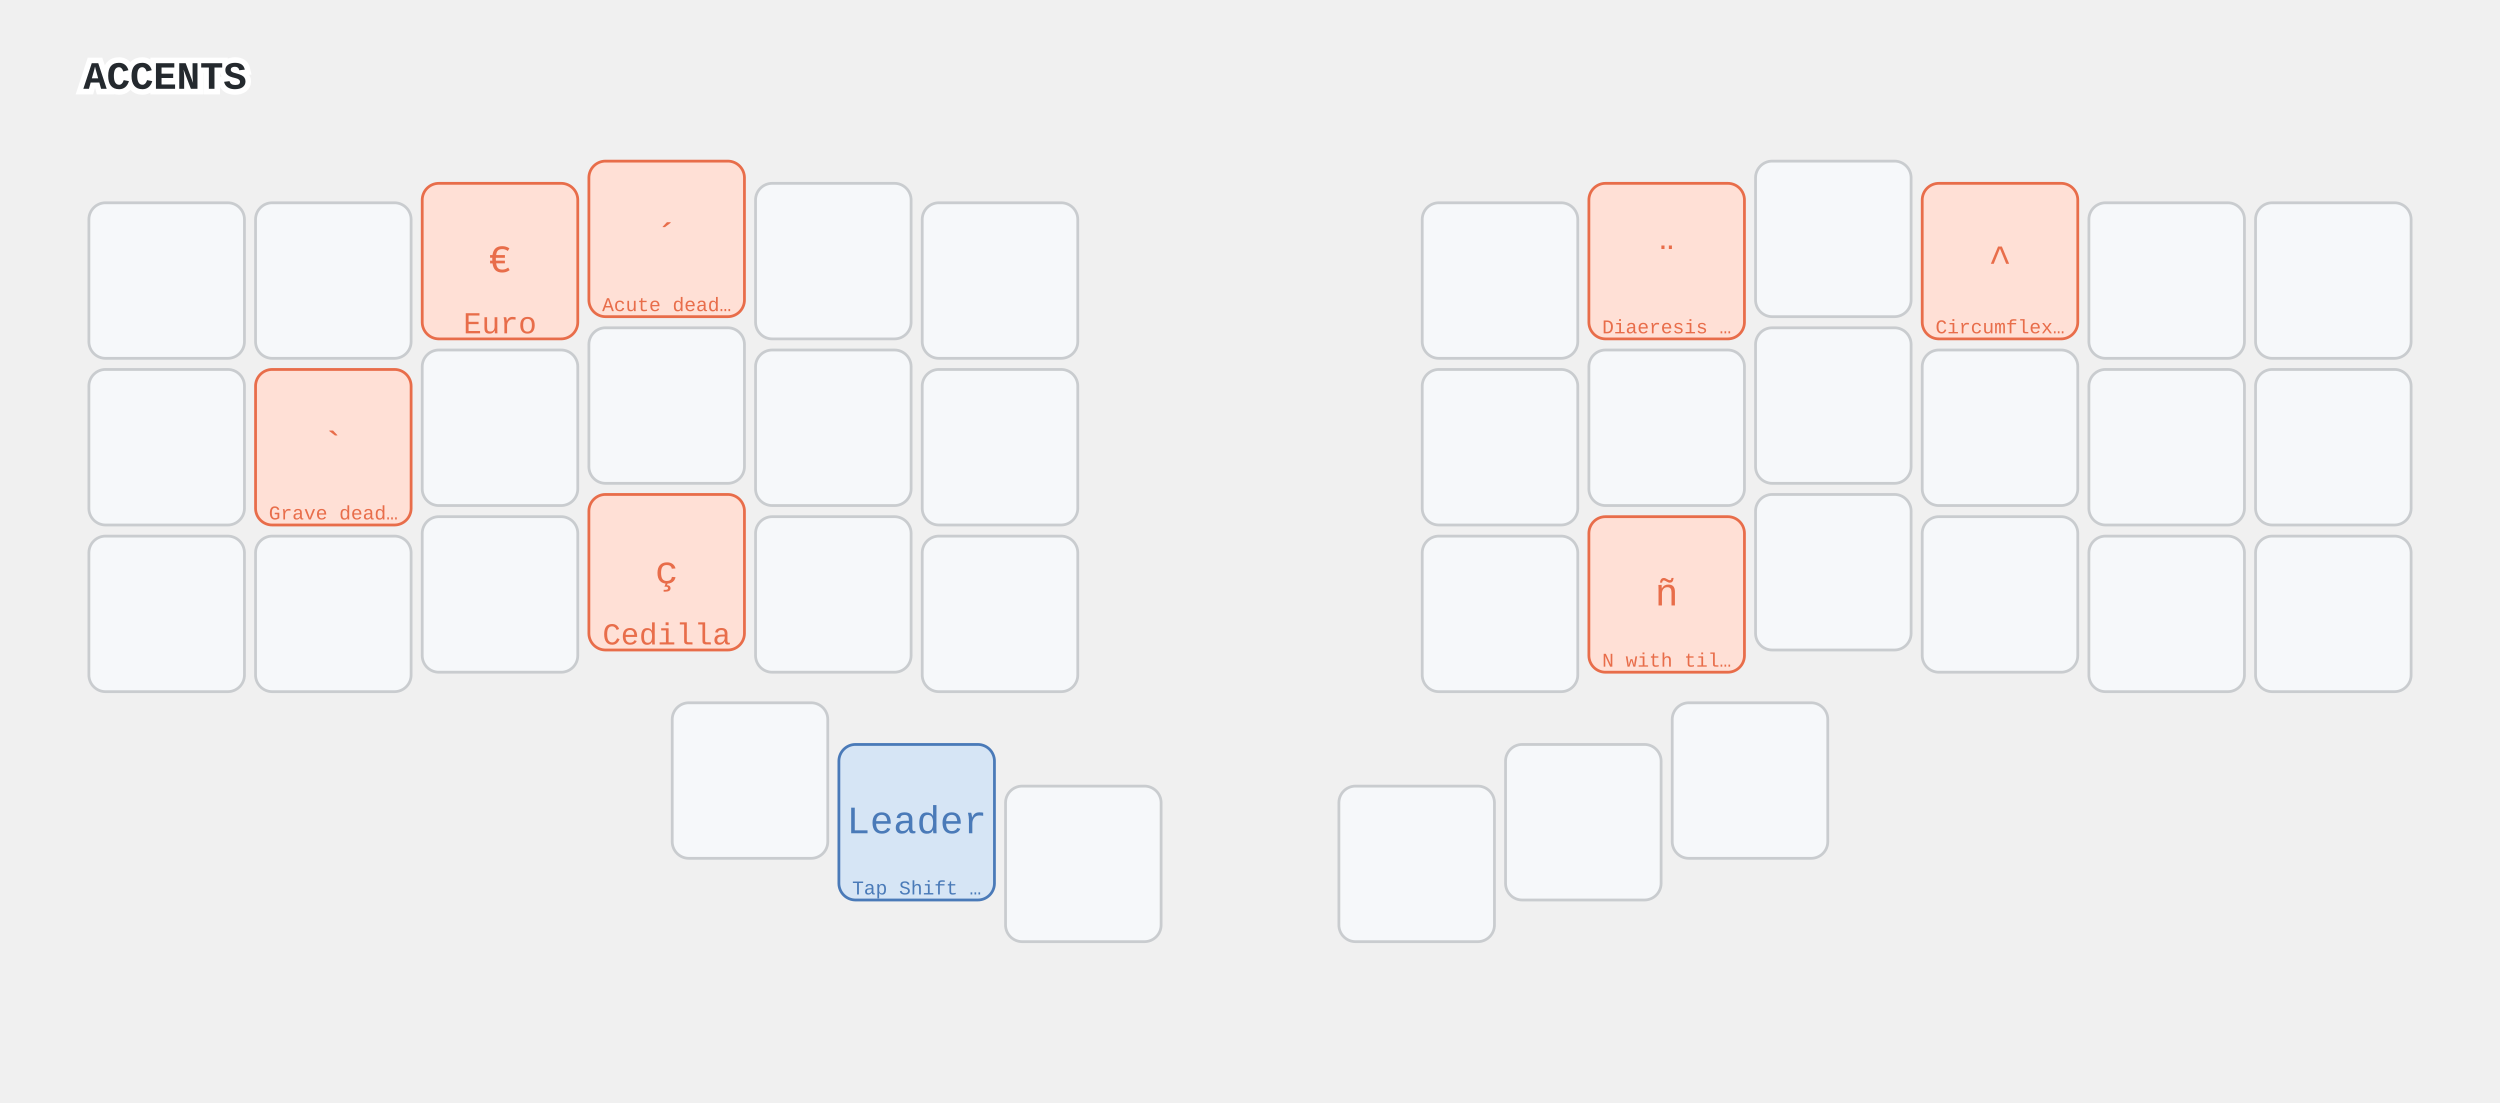
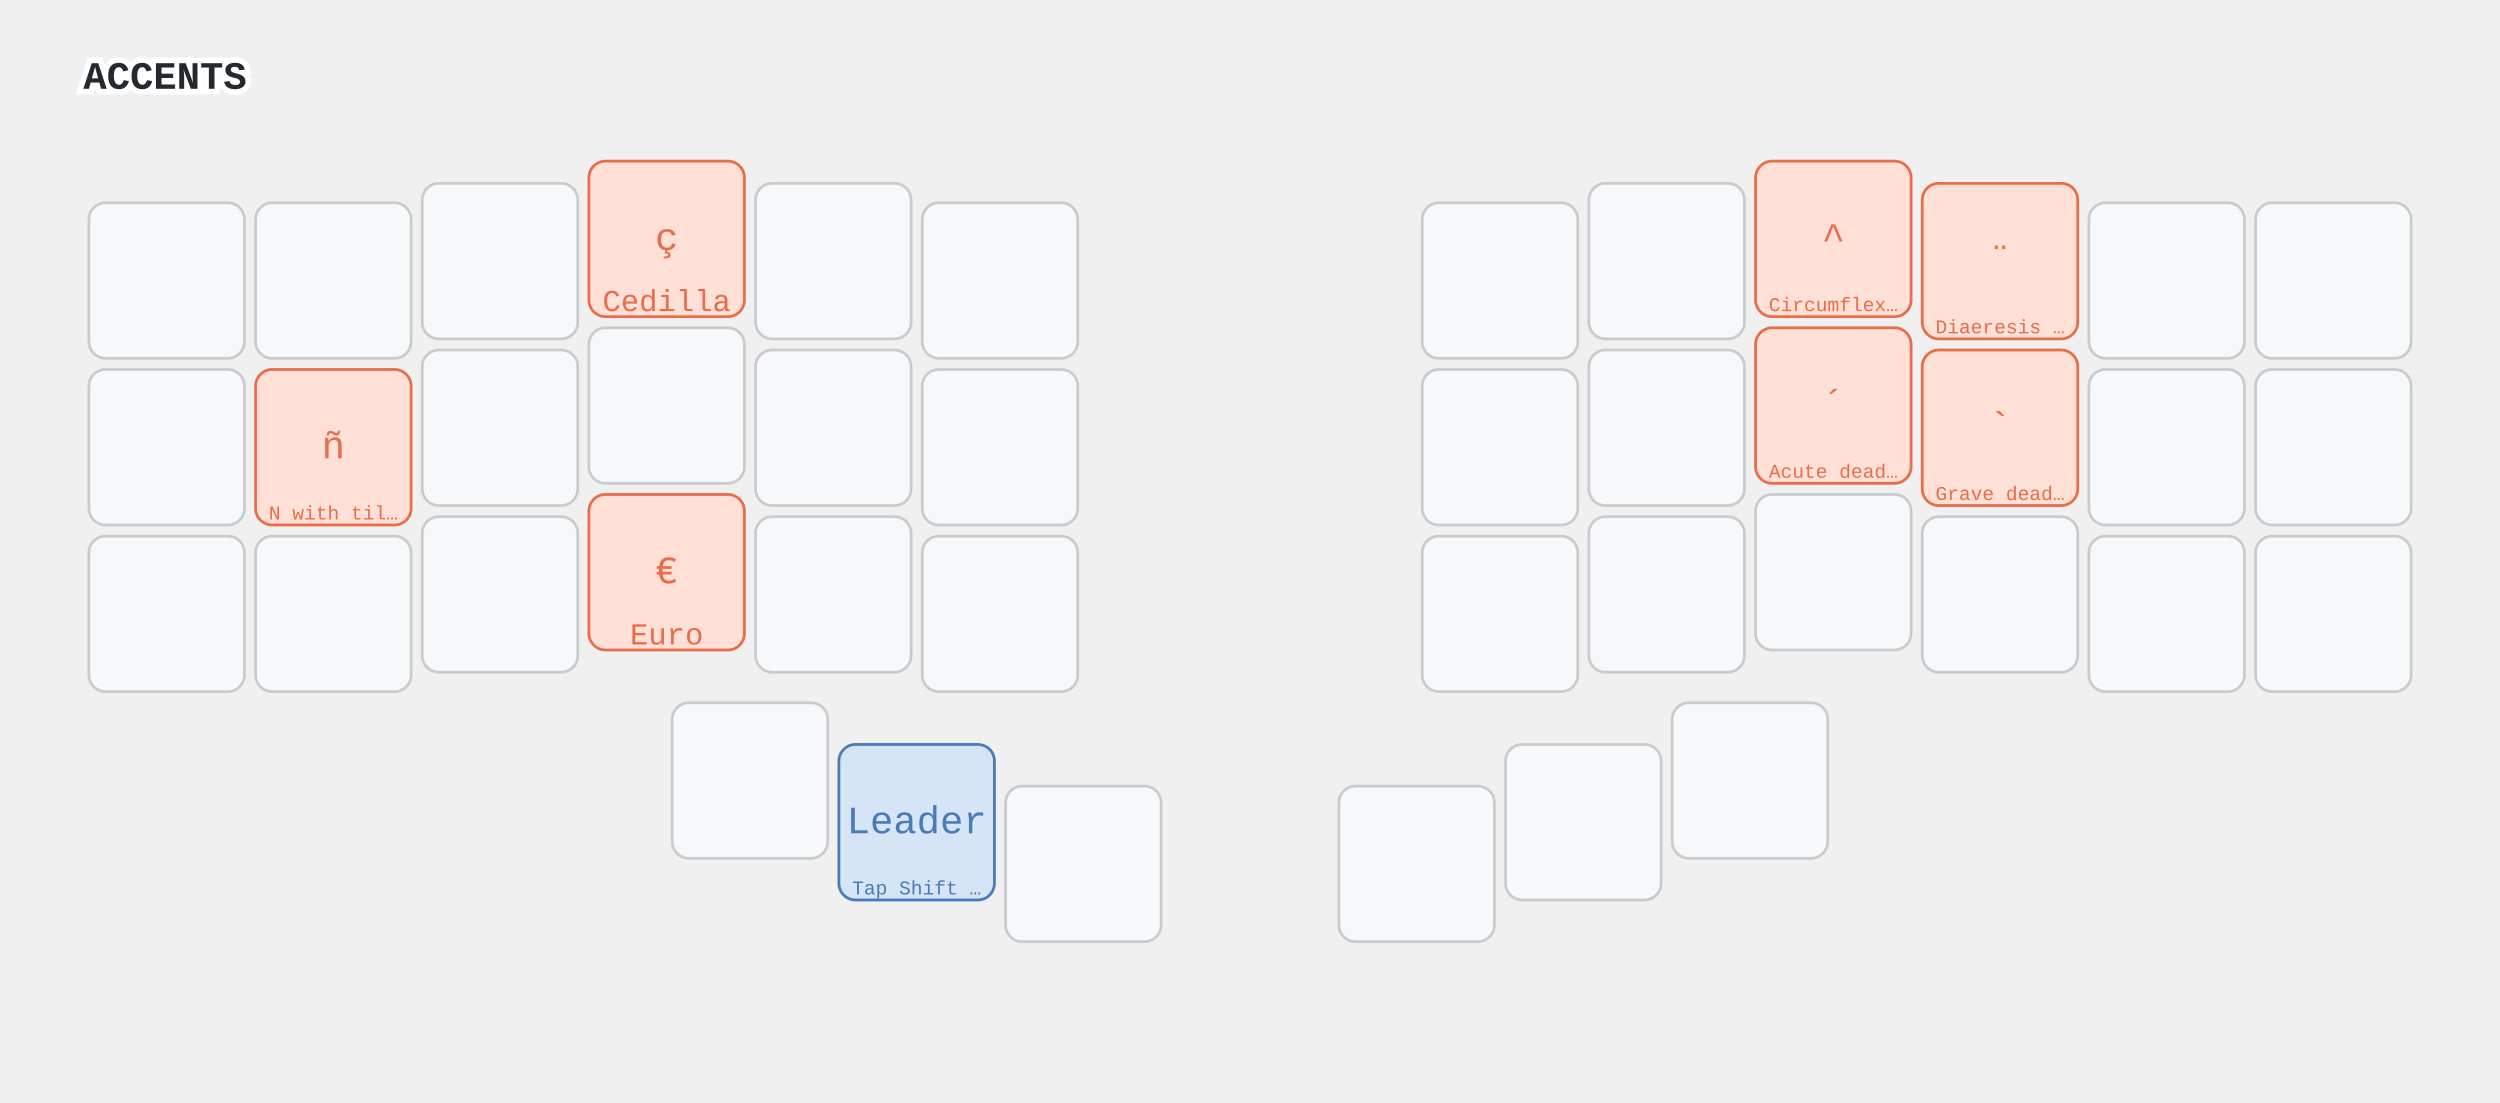
<svg xmlns="http://www.w3.org/2000/svg" width="900" height="397" viewBox="0 0 900 397" class="keymap">
  <style>/* inherit to force styles through use tags */
svg path {
    fill: inherit;
}

/* font and background color specifications */
svg.keymap {
    font-family: SFMono-Regular,Consolas,Liberation Mono,Menlo,monospace;
    font-size: 14px;
    font-kerning: normal;
    text-rendering: optimizeLegibility;
    fill: #24292e;
}

/* default key styling */
rect.key {
    fill: #f6f8fa;
}

rect.key, rect.combo {
    stroke: #c9cccf;
    stroke-width: 1;
}

/* default key side styling, only used is draw_key_sides is set */
rect.side {
    filter: brightness(90%);
}

/* color accent for combo boxes */
rect.combo, rect.combo-separate {
    fill: #cdf;
}

/* color accent for held keys */
rect.held, rect.combo.held {
    fill: #fdd;
}

/* color accent for ghost (optional) keys */
rect.ghost, rect.combo.ghost {
    stroke-dasharray: 4, 4;
    stroke-width: 2;
}

text {
    text-anchor: middle;
    dominant-baseline: middle;
}

/* styling for layer labels */
text.label {
    font-weight: bold;
    text-anchor: start;
    stroke: white;
    stroke-width: 4;
    paint-order: stroke;
}

/* styling for optional footer */
text.footer {
    text-anchor: end;
    dominant-baseline: auto;
    stroke: white;
    stroke-width: 4;
    paint-order: stroke;
}

/* styling for combo tap, and key non-tap label text */
text.combo, text.hold, text.shifted, text.left, text.right, text.tl, text.tr, text.bl, text.br {
    font-size: 11px;
}

text.hold, text.bl, text.br {
    text-anchor: middle;
    dominant-baseline: auto;
}

text.shifted, text.tl, text.tr {
    text-anchor: middle;
    dominant-baseline: hanging;
}

text.left, text.tl, text.bl {
    text-anchor: start;
}

text.right, text.tr, text.br {
    text-anchor: end;
}

text.layer-activator {
    text-decoration: underline;
}

/* styling for hold/shifted label text in combo box */
text.combo.hold, text.combo.shifted, text.combo.left, text.combo.right {
    font-size: 8px;
}

/* lighter symbol for transparent keys */
text.trans {
    fill: #7b7e81;
}

/* styling for combo dendrons */
path.combo {
    stroke-width: 1;
    stroke: gray;
    fill: none;
}

/* Start Tabler Icons Cleanup */
/* cannot use height/width with glyphs */
.icon-tabler &gt; path {
    fill: inherit;
    stroke: inherit;
    stroke-width: 2;
}
/* hide tabler's default box */
.icon-tabler &gt; path[stroke="none"][fill="none"] {
    visibility: hidden;
}
/* End Tabler Icons Cleanup */

.key.modifier rect { fill: #d6e5f5; stroke: #4a7ab8; }
.key.modifier :not(rect) { fill: #4a7ab8; }
.key.nav rect { fill: #d9f0d9; stroke: #5ca75c; }
.key.nav :not(rect) { fill: #5ca75c; }
.key.editing rect { fill: #ffe4d1; stroke: #e88a3a; }
.key.editing :not(rect) { fill: #e88a3a; }
.key.layer rect { fill: #ead9eb; stroke: #9a5fa1; }
.key.layer :not(rect) { fill: #9a5fa1; }
.key.system rect { fill: #fff4d1; stroke: #e8b52a; }
.key.system :not(rect) { fill: #e8b52a; }
.key.symbol rect { fill: #d4f0e8; stroke: #4aa78a; }
.key.symbol :not(rect) { fill: #4aa78a; }
.key.accent rect { fill: #ffe0d6; stroke: #e86d4a; }
.key.accent :not(rect) { fill: #e86d4a; }
</style>
  <g transform="translate(30, 0)" class="layer-ACCENTS">
    <text x="0" y="28" class="label" id="ACCENTS">ACCENTS</text>
    <g transform="translate(0, 56)">
      <g transform="translate(30, 45)" class="key keypos-0">
        <rect rx="6" ry="6" x="-28" y="-28" width="56" height="56" class="key" />
      </g>
      <g transform="translate(90, 45)" class="key keypos-1">
        <rect rx="6" ry="6" x="-28" y="-28" width="56" height="56" class="key" />
      </g>
-       <g transform="translate(150, 38)" class="key accent keypos-2">
+       <g transform="translate(150, 38)" class="key keypos-2">
+         <rect rx="6" ry="6" x="-28" y="-28" width="56" height="56" class="key" />
+       </g>
+       <g transform="translate(210, 30)" class="key accent keypos-3">
+         <rect rx="6" ry="6" x="-28" y="-28" width="56" height="56" class="key accent" />
+         <text x="0" y="0" class="key accent tap">ç</text>
+         <text x="0" y="26" class="key accent hold">Cedilla</text>
+       </g>
+       <g transform="translate(270, 38)" class="key keypos-4">
+         <rect rx="6" ry="6" x="-28" y="-28" width="56" height="56" class="key" />
+       </g>
+       <g transform="translate(330, 45)" class="key keypos-5">
+         <rect rx="6" ry="6" x="-28" y="-28" width="56" height="56" class="key" />
+       </g>
+       <g transform="translate(510, 45)" class="key keypos-6">
+         <rect rx="6" ry="6" x="-28" y="-28" width="56" height="56" class="key" />
+       </g>
+       <g transform="translate(570, 38)" class="key keypos-7">
+         <rect rx="6" ry="6" x="-28" y="-28" width="56" height="56" class="key" />
+       </g>
+       <g transform="translate(630, 30)" class="key accent keypos-8">
+         <rect rx="6" ry="6" x="-28" y="-28" width="56" height="56" class="key accent" />
+         <text x="0" y="0" class="key accent tap">^</text>
+         <text x="0" y="26" class="key accent hold">
+           <tspan style="font-size: 64%">Circumflex…</tspan>
+         </text>
+       </g>
+       <g transform="translate(690, 38)" class="key accent keypos-9">
+         <rect rx="6" ry="6" x="-28" y="-28" width="56" height="56" class="key accent" />
+         <text x="0" y="0" class="key accent tap">¨</text>
+         <text x="0" y="26" class="key accent hold">
+           <tspan style="font-size: 64%">Diaeresis …</tspan>
+         </text>
+       </g>
+       <g transform="translate(750, 45)" class="key keypos-10">
+         <rect rx="6" ry="6" x="-28" y="-28" width="56" height="56" class="key" />
+       </g>
+       <g transform="translate(810, 45)" class="key keypos-11">
+         <rect rx="6" ry="6" x="-28" y="-28" width="56" height="56" class="key" />
+       </g>
+       <g transform="translate(30, 105)" class="key keypos-12">
+         <rect rx="6" ry="6" x="-28" y="-28" width="56" height="56" class="key" />
+       </g>
+       <g transform="translate(90, 105)" class="key accent keypos-13">
+         <rect rx="6" ry="6" x="-28" y="-28" width="56" height="56" class="key accent" />
+         <text x="0" y="0" class="key accent tap">ñ</text>
+         <text x="0" y="26" class="key accent hold">
+           <tspan style="font-size: 64%">N with til…</tspan>
+         </text>
+       </g>
+       <g transform="translate(150, 98)" class="key keypos-14">
+         <rect rx="6" ry="6" x="-28" y="-28" width="56" height="56" class="key" />
+       </g>
+       <g transform="translate(210, 90)" class="key keypos-15">
+         <rect rx="6" ry="6" x="-28" y="-28" width="56" height="56" class="key" />
+       </g>
+       <g transform="translate(270, 98)" class="key keypos-16">
+         <rect rx="6" ry="6" x="-28" y="-28" width="56" height="56" class="key" />
+       </g>
+       <g transform="translate(330, 105)" class="key keypos-17">
+         <rect rx="6" ry="6" x="-28" y="-28" width="56" height="56" class="key" />
+       </g>
+       <g transform="translate(510, 105)" class="key keypos-18">
+         <rect rx="6" ry="6" x="-28" y="-28" width="56" height="56" class="key" />
+       </g>
+       <g transform="translate(570, 98)" class="key keypos-19">
+         <rect rx="6" ry="6" x="-28" y="-28" width="56" height="56" class="key" />
+       </g>
+       <g transform="translate(630, 90)" class="key accent keypos-20">
+         <rect rx="6" ry="6" x="-28" y="-28" width="56" height="56" class="key accent" />
+         <text x="0" y="0" class="key accent tap">´</text>
+         <text x="0" y="26" class="key accent hold">
+           <tspan style="font-size: 64%">Acute dead…</tspan>
+         </text>
+       </g>
+       <g transform="translate(690, 98)" class="key accent keypos-21">
+         <rect rx="6" ry="6" x="-28" y="-28" width="56" height="56" class="key accent" />
+         <text x="0" y="0" class="key accent tap">`</text>
+         <text x="0" y="26" class="key accent hold">
+           <tspan style="font-size: 64%">Grave dead…</tspan>
+         </text>
+       </g>
+       <g transform="translate(750, 105)" class="key keypos-22">
+         <rect rx="6" ry="6" x="-28" y="-28" width="56" height="56" class="key" />
+       </g>
+       <g transform="translate(810, 105)" class="key keypos-23">
+         <rect rx="6" ry="6" x="-28" y="-28" width="56" height="56" class="key" />
+       </g>
+       <g transform="translate(30, 165)" class="key keypos-24">
+         <rect rx="6" ry="6" x="-28" y="-28" width="56" height="56" class="key" />
+       </g>
+       <g transform="translate(90, 165)" class="key keypos-25">
+         <rect rx="6" ry="6" x="-28" y="-28" width="56" height="56" class="key" />
+       </g>
+       <g transform="translate(150, 158)" class="key keypos-26">
+         <rect rx="6" ry="6" x="-28" y="-28" width="56" height="56" class="key" />
+       </g>
+       <g transform="translate(210, 150)" class="key accent keypos-27">
        <rect rx="6" ry="6" x="-28" y="-28" width="56" height="56" class="key accent" />
        <text x="0" y="0" class="key accent tap">€</text>
        <text x="0" y="26" class="key accent hold">Euro</text>
      </g>
-       <g transform="translate(210, 30)" class="key accent keypos-3">
-         <rect rx="6" ry="6" x="-28" y="-28" width="56" height="56" class="key accent" />
-         <text x="0" y="0" class="key accent tap">´</text>
-         <text x="0" y="26" class="key accent hold">
-           <tspan style="font-size: 64%">Acute dead…</tspan>
-         </text>
-       </g>
-       <g transform="translate(270, 38)" class="key keypos-4">
-         <rect rx="6" ry="6" x="-28" y="-28" width="56" height="56" class="key" />
-       </g>
-       <g transform="translate(330, 45)" class="key keypos-5">
-         <rect rx="6" ry="6" x="-28" y="-28" width="56" height="56" class="key" />
-       </g>
-       <g transform="translate(510, 45)" class="key keypos-6">
-         <rect rx="6" ry="6" x="-28" y="-28" width="56" height="56" class="key" />
-       </g>
-       <g transform="translate(570, 38)" class="key accent keypos-7">
-         <rect rx="6" ry="6" x="-28" y="-28" width="56" height="56" class="key accent" />
-         <text x="0" y="0" class="key accent tap">¨</text>
-         <text x="0" y="26" class="key accent hold">
-           <tspan style="font-size: 64%">Diaeresis …</tspan>
-         </text>
-       </g>
-       <g transform="translate(630, 30)" class="key keypos-8">
-         <rect rx="6" ry="6" x="-28" y="-28" width="56" height="56" class="key" />
-       </g>
-       <g transform="translate(690, 38)" class="key accent keypos-9">
-         <rect rx="6" ry="6" x="-28" y="-28" width="56" height="56" class="key accent" />
-         <text x="0" y="0" class="key accent tap">^</text>
-         <text x="0" y="26" class="key accent hold">
-           <tspan style="font-size: 64%">Circumflex…</tspan>
-         </text>
-       </g>
-       <g transform="translate(750, 45)" class="key keypos-10">
-         <rect rx="6" ry="6" x="-28" y="-28" width="56" height="56" class="key" />
-       </g>
-       <g transform="translate(810, 45)" class="key keypos-11">
-         <rect rx="6" ry="6" x="-28" y="-28" width="56" height="56" class="key" />
-       </g>
-       <g transform="translate(30, 105)" class="key keypos-12">
-         <rect rx="6" ry="6" x="-28" y="-28" width="56" height="56" class="key" />
-       </g>
-       <g transform="translate(90, 105)" class="key accent keypos-13">
-         <rect rx="6" ry="6" x="-28" y="-28" width="56" height="56" class="key accent" />
-         <text x="0" y="0" class="key accent tap">`</text>
-         <text x="0" y="26" class="key accent hold">
-           <tspan style="font-size: 64%">Grave dead…</tspan>
-         </text>
-       </g>
-       <g transform="translate(150, 98)" class="key keypos-14">
-         <rect rx="6" ry="6" x="-28" y="-28" width="56" height="56" class="key" />
-       </g>
-       <g transform="translate(210, 90)" class="key keypos-15">
-         <rect rx="6" ry="6" x="-28" y="-28" width="56" height="56" class="key" />
-       </g>
-       <g transform="translate(270, 98)" class="key keypos-16">
-         <rect rx="6" ry="6" x="-28" y="-28" width="56" height="56" class="key" />
-       </g>
-       <g transform="translate(330, 105)" class="key keypos-17">
-         <rect rx="6" ry="6" x="-28" y="-28" width="56" height="56" class="key" />
-       </g>
-       <g transform="translate(510, 105)" class="key keypos-18">
-         <rect rx="6" ry="6" x="-28" y="-28" width="56" height="56" class="key" />
-       </g>
-       <g transform="translate(570, 98)" class="key keypos-19">
-         <rect rx="6" ry="6" x="-28" y="-28" width="56" height="56" class="key" />
-       </g>
-       <g transform="translate(630, 90)" class="key keypos-20">
-         <rect rx="6" ry="6" x="-28" y="-28" width="56" height="56" class="key" />
-       </g>
-       <g transform="translate(690, 98)" class="key keypos-21">
-         <rect rx="6" ry="6" x="-28" y="-28" width="56" height="56" class="key" />
-       </g>
-       <g transform="translate(750, 105)" class="key keypos-22">
-         <rect rx="6" ry="6" x="-28" y="-28" width="56" height="56" class="key" />
-       </g>
-       <g transform="translate(810, 105)" class="key keypos-23">
-         <rect rx="6" ry="6" x="-28" y="-28" width="56" height="56" class="key" />
-       </g>
-       <g transform="translate(30, 165)" class="key keypos-24">
-         <rect rx="6" ry="6" x="-28" y="-28" width="56" height="56" class="key" />
-       </g>
-       <g transform="translate(90, 165)" class="key keypos-25">
-         <rect rx="6" ry="6" x="-28" y="-28" width="56" height="56" class="key" />
-       </g>
-       <g transform="translate(150, 158)" class="key keypos-26">
-         <rect rx="6" ry="6" x="-28" y="-28" width="56" height="56" class="key" />
-       </g>
-       <g transform="translate(210, 150)" class="key accent keypos-27">
-         <rect rx="6" ry="6" x="-28" y="-28" width="56" height="56" class="key accent" />
-         <text x="0" y="0" class="key accent tap">ç</text>
-         <text x="0" y="26" class="key accent hold">Cedilla</text>
-       </g>
      <g transform="translate(270, 158)" class="key keypos-28">
        <rect rx="6" ry="6" x="-28" y="-28" width="56" height="56" class="key" />
      </g>
      <g transform="translate(330, 165)" class="key keypos-29">
        <rect rx="6" ry="6" x="-28" y="-28" width="56" height="56" class="key" />
      </g>
      <g transform="translate(510, 165)" class="key keypos-30">
        <rect rx="6" ry="6" x="-28" y="-28" width="56" height="56" class="key" />
      </g>
-       <g transform="translate(570, 158)" class="key accent keypos-31">
-         <rect rx="6" ry="6" x="-28" y="-28" width="56" height="56" class="key accent" />
-         <text x="0" y="0" class="key accent tap">ñ</text>
-         <text x="0" y="26" class="key accent hold">
-           <tspan style="font-size: 64%">N with til…</tspan>
-         </text>
+       <g transform="translate(570, 158)" class="key keypos-31">
+         <rect rx="6" ry="6" x="-28" y="-28" width="56" height="56" class="key" />
      </g>
      <g transform="translate(630, 150)" class="key keypos-32">
        <rect rx="6" ry="6" x="-28" y="-28" width="56" height="56" class="key" />
      </g>
      <g transform="translate(690, 158)" class="key keypos-33">
        <rect rx="6" ry="6" x="-28" y="-28" width="56" height="56" class="key" />
      </g>
      <g transform="translate(750, 165)" class="key keypos-34">
        <rect rx="6" ry="6" x="-28" y="-28" width="56" height="56" class="key" />
      </g>
      <g transform="translate(810, 165)" class="key keypos-35">
        <rect rx="6" ry="6" x="-28" y="-28" width="56" height="56" class="key" />
      </g>
      <g transform="translate(240, 225)" class="key keypos-36">
        <rect rx="6" ry="6" x="-28" y="-28" width="56" height="56" class="key" />
      </g>
      <g transform="translate(300, 240)" class="key modifier keypos-37">
        <rect rx="6" ry="6" x="-28" y="-28" width="56" height="56" class="key modifier" />
        <text x="0" y="0" class="key modifier tap">Leader</text>
        <text x="0" y="26" class="key modifier hold">
          <tspan style="font-size: 64%">Tap Shift …</tspan>
        </text>
      </g>
      <g transform="translate(360, 255)" class="key keypos-38">
        <rect rx="6" ry="6" x="-28" y="-28" width="56" height="56" class="key" />
      </g>
      <g transform="translate(480, 255)" class="key keypos-39">
        <rect rx="6" ry="6" x="-28" y="-28" width="56" height="56" class="key" />
      </g>
      <g transform="translate(540, 240)" class="key keypos-40">
        <rect rx="6" ry="6" x="-28" y="-28" width="56" height="56" class="key" />
      </g>
      <g transform="translate(600, 225)" class="key keypos-41">
        <rect rx="6" ry="6" x="-28" y="-28" width="56" height="56" class="key" />
      </g>
    </g>
  </g>
</svg>
